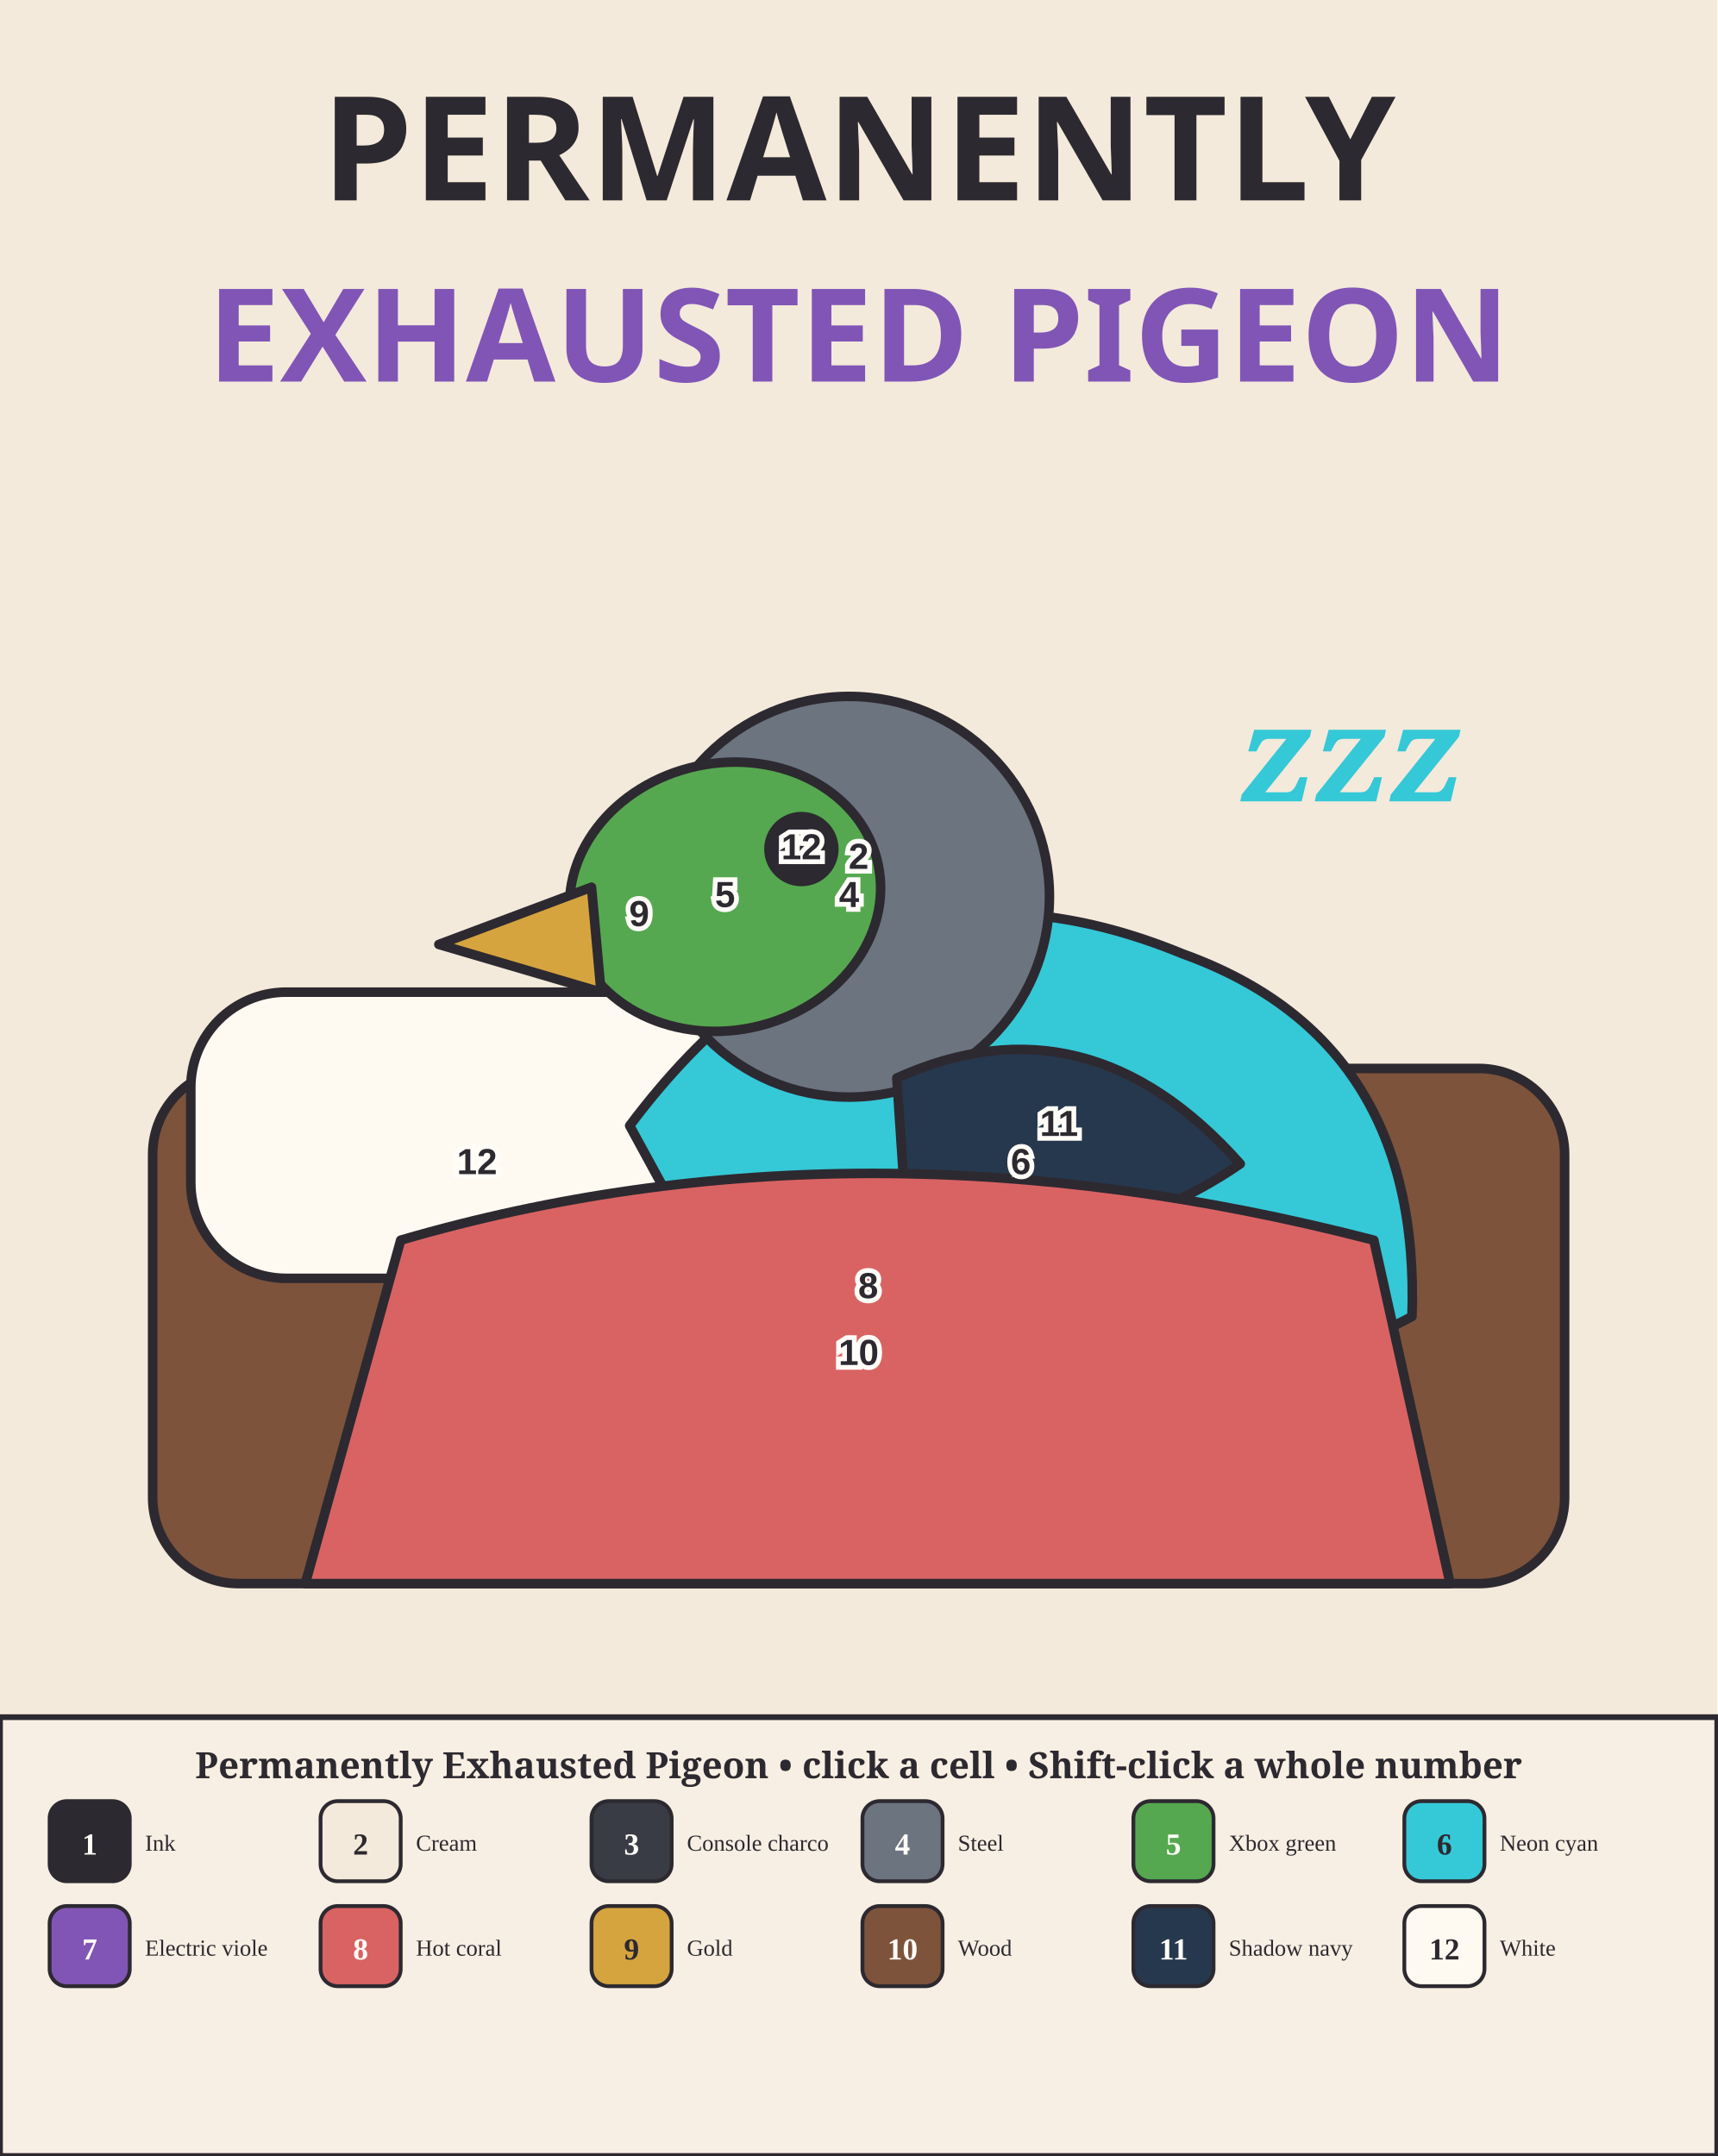
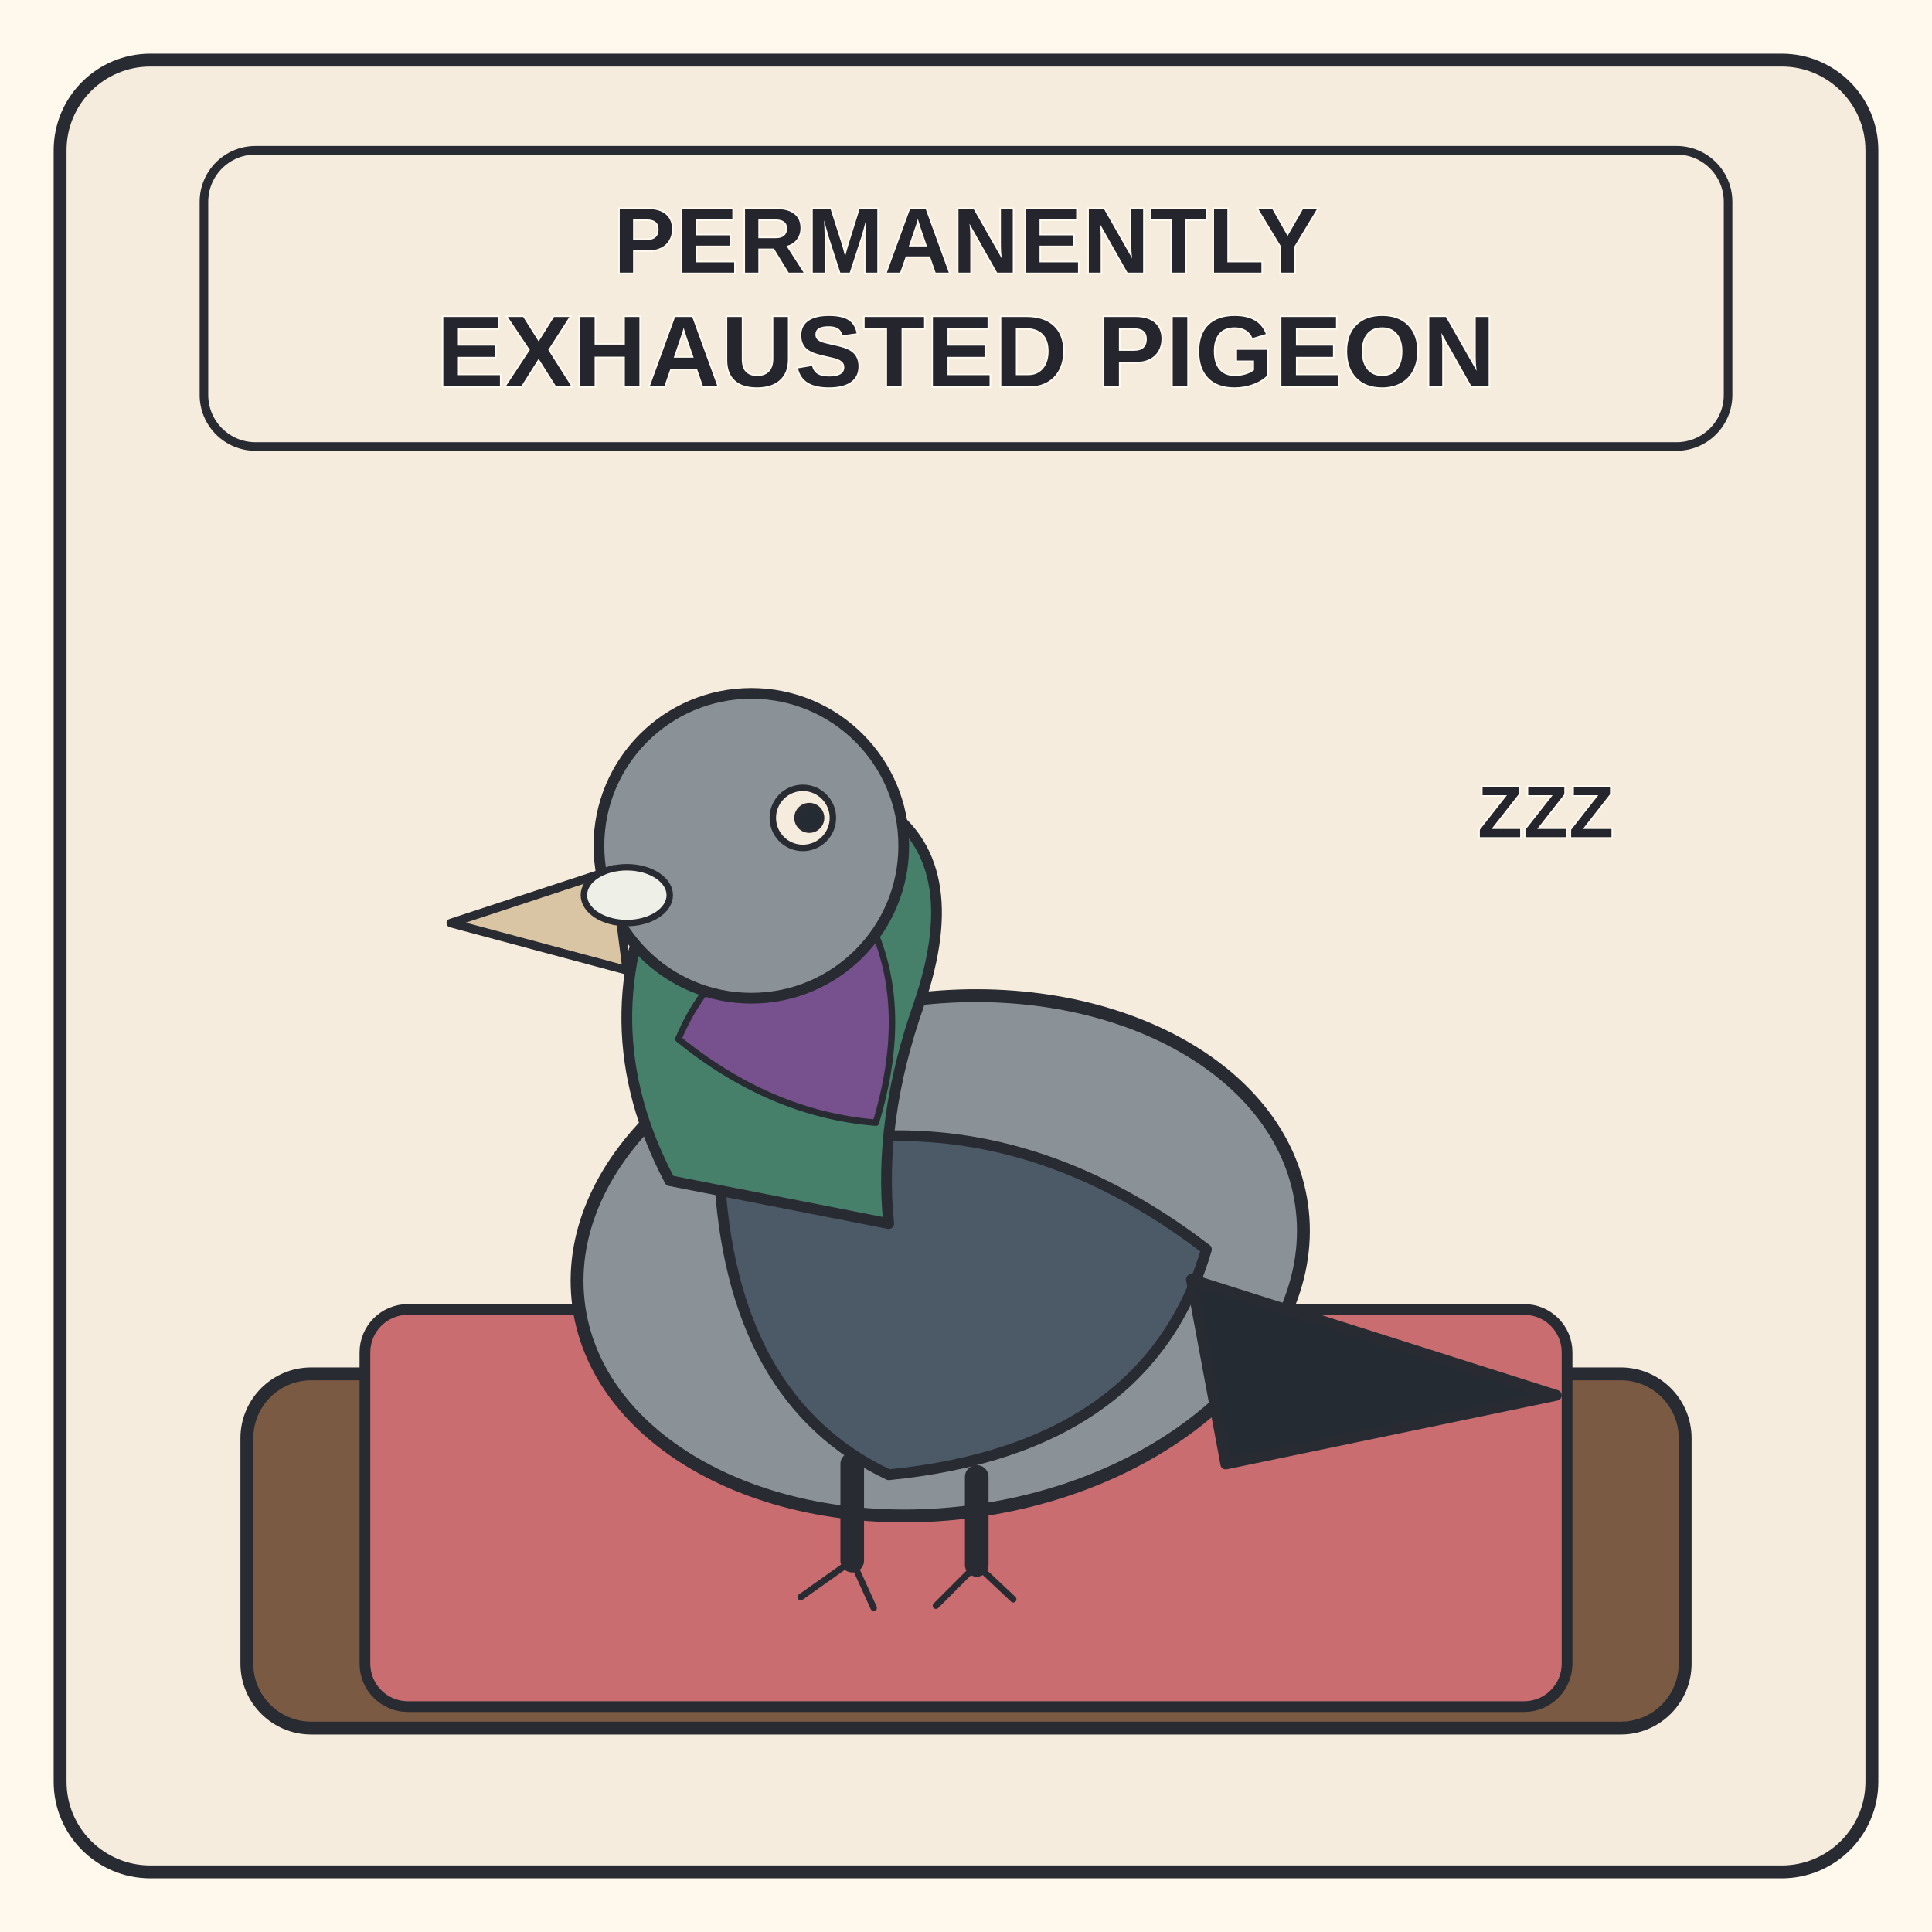
- <svg xmlns="http://www.w3.org/2000/svg" width="900" height="1130" viewBox="0 0 900 1130" role="img" aria-labelledby="title desc">
+ <svg xmlns="http://www.w3.org/2000/svg" width="900" height="900" viewBox="0 0 900 900" role="img" aria-labelledby="title desc" data-pbn-preview="colored" data-pbn-standard="mandala-v5-reference-based">
  <style>
- .region{cursor:pointer;transition:filter .12s ease,fill .12s ease;vector-effect:non-scaling-stroke}.region:hover,.region:focus{filter:brightness(.92);stroke-width:8;outline:none}.number{font-family:Arial,sans-serif;font-size:19px;font-weight:900;fill:#2d2930;stroke:#fffdf8;stroke-width:5;paint-order:stroke fill;pointer-events:none}.swatch{cursor:pointer}.swatch:hover{filter:brightness(.92)}
- </style>
-   <rect width="900" height="900" fill="#fffdf8" />
-   <g id="artwork">
-     <rect x="0" y="0" width="900" height="900" stroke-width="0" fill="#f3eadb" stroke="#2d2930" stroke-linejoin="round" stroke-linecap="round" class="region" data-color="2" data-suggested="#f3eadb" tabindex="0" role="button" aria-label="Paint region 1, color 2" id="region-001" />
-     <rect x="80" y="560" width="740" height="270" rx="45" fill="#7d533b" stroke="#2d2930" stroke-width="5" stroke-linejoin="round" stroke-linecap="round" class="region" data-color="10" data-suggested="#7d533b" tabindex="0" role="button" aria-label="Paint region 2, color 10" id="region-002" />
-     <rect x="100" y="520" width="300" height="150" rx="50" fill="#fffaf1" stroke="#2d2930" stroke-width="5" stroke-linejoin="round" stroke-linecap="round" class="region" data-color="12" data-suggested="#fffaf1" tabindex="0" role="button" aria-label="Paint region 3, color 12" id="region-003" />
-     <path d="M330 590 Q450 430 620 500 Q745 545 740 690 Q610 760 390 700 Z" fill="#35c8d7" stroke="#2d2930" stroke-width="5" stroke-linejoin="round" stroke-linecap="round" class="region" data-color="6" data-suggested="#35c8d7" tabindex="0" role="button" aria-label="Paint region 4, color 6" id="region-004" />
-     <circle cx="445" cy="470" r="105" fill="#6c7480" stroke="#2d2930" stroke-width="5" stroke-linejoin="round" stroke-linecap="round" class="region" data-color="4" data-suggested="#6c7480" tabindex="0" role="button" aria-label="Paint region 5, color 4" id="region-005" />
-     <ellipse cx="380" cy="470" rx="82" ry="70" transform="rotate(-12 380 470)" fill="#55a84f" stroke="#2d2930" stroke-width="5" stroke-linejoin="round" stroke-linecap="round" class="region" data-color="5" data-suggested="#55a84f" tabindex="0" role="button" aria-label="Paint region 6, color 5" id="region-006" />
-     <path d="M310 465 L230 495 L315 520 Z" fill="#d6a43e" stroke="#2d2930" stroke-width="5" stroke-linejoin="round" stroke-linecap="round" class="region" data-color="9" data-suggested="#d6a43e" tabindex="0" role="button" aria-label="Paint region 7, color 9" id="region-007" />
-     <circle cx="420" cy="445" r="17" fill="#2d2930" stroke="#2d2930" stroke-width="5" stroke-linejoin="round" stroke-linecap="round" class="region" data-color="1" data-suggested="#2d2930" tabindex="0" role="button" aria-label="Paint region 8, color 1" id="region-008" />
-     <circle cx="420" cy="445" r="7" fill="#fffaf1" stroke="#2d2930" stroke-width="5" stroke-linejoin="round" stroke-linecap="round" class="region" data-color="12" data-suggested="#fffaf1" tabindex="0" role="button" aria-label="Paint region 9, color 12" id="region-009" />
-     <path d="M470 565 Q570 520 650 610 Q570 665 475 640 Z" fill="#26384d" stroke="#2d2930" stroke-width="5" stroke-linejoin="round" stroke-linecap="round" class="region" data-color="11" data-suggested="#26384d" tabindex="0" role="button" aria-label="Paint region 10, color 11" id="region-010" />
-     <path d="M210 650 Q450 580 720 650 L760 830 L160 830 Z" fill="#d96363" stroke="#2d2930" stroke-width="5" stroke-linejoin="round" stroke-linecap="round" class="region" data-color="8" data-suggested="#d96363" tabindex="0" role="button" aria-label="Paint region 11, color 8" id="region-011" />
-     <text x="450" y="105" text-anchor="middle" font-size="76" font-weight="900" font-family="Arial Black,Impact,sans-serif" fill="#2d2930">PERMANENTLY</text>
-     <text x="450" y="200" text-anchor="middle" font-size="68" font-weight="900" font-family="Arial Black,Impact,sans-serif" fill="#8155b6">EXHAUSTED PIGEON</text>
-     <text x="650" y="420" font-size="70" font-weight="900" font-family="Georgia,serif" font-style="italic" fill="#35c8d7">zzz</text>
+ :root{--line:#292b32;--paper:#fff9ed}.region{cursor:pointer;transition:filter .12s ease,fill .12s ease,stroke .12s ease;vector-effect:non-scaling-stroke;stroke-linejoin:round;stroke-linecap:round}.region:hover,.region:focus{filter:brightness(.92);outline:none}.pbn-number{font-family:Arial,Helvetica,sans-serif;font-weight:900;fill:#292b32;stroke:#fffdf8;stroke-width:5;paint-order:stroke fill;pointer-events:none}.legend-label{font-family:Arial,Helvetica,sans-serif;fill:#292b32}.legend-swatch{stroke:#292b32;stroke-width:2}.control{cursor:pointer}.control:hover{filter:brightness(.96)}.fixed-text{font-family:Arial,Helvetica,sans-serif;font-weight:900;fill:#25262d;stroke:#fffaf0;stroke-width:1.5;paint-order:stroke fill;letter-spacing:.5px}.fine{fill:none;stroke:#292b32;stroke-width:5;stroke-linecap:round;stroke-linejoin:round}.thin{fill:none;stroke:#292b32;stroke-width:3;stroke-linecap:round;stroke-linejoin:round}</style>
+   <rect width="900" height="900" fill="#fff9ed" />
+   <g id="art-stage">
+     <g id="artwork">
+       <rect class="region" data-color="1" data-suggested="#f6ecdd" fill="#f6ecdd" x="28" y="28" width="844" height="844" rx="42" stroke="#292b32" stroke-width="6" />
+       <rect class="region" data-color="1" data-suggested="#f6ecdd" fill="#f6ecdd" x="95" y="70" width="710" height="138" rx="24" stroke="#292b32" stroke-width="4" />
+       <text class="fixed-text" x="450" y="127" text-anchor="middle" font-size="43" textLength="560" lengthAdjust="spacingAndGlyphs">PERMANENTLY</text>
+       <text class="fixed-text" x="450" y="180" text-anchor="middle" font-size="47" textLength="650" lengthAdjust="spacingAndGlyphs">EXHAUSTED PIGEON</text>
+       <rect class="region" data-color="3" data-suggested="#7b5a43" fill="#7b5a43" x="115" y="640" width="670" height="165" rx="30" stroke="#292b32" stroke-width="6" />
+       <rect class="region" data-color="2" data-suggested="#c96d70" fill="#c96d70" x="170" y="610" width="560" height="185" rx="20" stroke="#292b32" stroke-width="5" />
+       <ellipse class="region" data-color="4" data-suggested="#8a9297" fill="#8a9297" cx="438" cy="585" rx="170" ry="120" transform="rotate(-8 438 585)" stroke="#292b32" stroke-width="6" />
+       <path class="region" data-color="5" data-suggested="#4c5967" fill="#4c5967" d="M335 545 Q455 500 562 582 Q535 675 414 687 Q340 652 335 545 Z" stroke="#292b32" stroke-width="5" />
+       <path class="region" data-color="6" data-suggested="#467f6a" fill="#467f6a" d="M312 550 Q273 476 310 402 Q344 347 410 375 Q451 401 428 468 Q409 522 414 570 Z" stroke="#292b32" stroke-width="5" />
+       <path class="region" data-color="7" data-suggested="#76518d" fill="#76518d" d="M316 484 Q340 427 406 431 Q424 470 408 523 Q359 519 316 484 Z" stroke="#292b32" stroke-width="3" />
+       <circle class="region" data-color="4" data-suggested="#8a9297" fill="#8a9297" cx="350" cy="394" r="71" stroke="#292b32" stroke-width="5" />
+       <path class="region" data-color="9" data-suggested="#d9c5a4" fill="#d9c5a4" d="M286 405 L210 430 L292 452 Z" stroke="#292b32" stroke-width="4" />
+       <ellipse class="region" data-color="10" data-suggested="#eef0e8" fill="#eef0e8" cx="292" cy="417" rx="20" ry="13" stroke="#292b32" stroke-width="3" />
+       <circle class="region" data-color="1" data-suggested="#f6ecdd" fill="#f6ecdd" cx="374" cy="381" r="14" stroke="#292b32" stroke-width="3" />
+       <circle class="region" data-color="8" data-suggested="#242b33" fill="#242b33" cx="377" cy="381" r="6" stroke="#292b32" stroke-width="2" />
+       <path class="region" data-color="8" data-suggested="#242b33" fill="#242b33" d="M555 596 L725 650 L571 682 Z" stroke="#292b32" stroke-width="5" />
+       <path class="region" data-color="11" data-suggested="#d98a82" d="M397 682 V727 M455 688 V729" fill="none" stroke="#292b32" stroke-width="11" data-paint-mode="stroke" />
+       <path class="thin" d="M397 727 L373 744 M397 727 L407 749 M455 729 L436 748 M455 729 L472 745" />
+       <text class="fixed-text" x="720" y="390" text-anchor="middle" font-size="34" textLength="90" lengthAdjust="spacingAndGlyphs">ZZZ</text>
+     </g>
+     <g id="number-labels" pointer-events="none" />
  </g>
-   <g id="number-labels" pointer-events="none">
-     <text class="number" x="450" y="450" text-anchor="middle" dominant-baseline="middle">2</text>
-     <text class="number" x="450" y="710" text-anchor="middle" dominant-baseline="middle">10</text>
-     <text class="number" x="250" y="610" text-anchor="middle" dominant-baseline="middle">12</text>
-     <text class="number" x="535" y="610" text-anchor="middle" dominant-baseline="middle">6</text>
-     <text class="number" x="445" y="470" text-anchor="middle" dominant-baseline="middle">4</text>
-     <text class="number" x="380" y="470" text-anchor="middle" dominant-baseline="middle">5</text>
-     <text class="number" x="335" y="480" text-anchor="middle" dominant-baseline="middle">9</text>
-     <text class="number" x="420" y="445" text-anchor="middle" dominant-baseline="middle">1</text>
-     <text class="number" x="420" y="445" text-anchor="middle" dominant-baseline="middle">12</text>
-     <text class="number" x="555" y="590" text-anchor="middle" dominant-baseline="middle">11</text>
-     <text class="number" x="455" y="675" text-anchor="middle" dominant-baseline="middle">8</text>
-   </g>
-   <rect y="900" width="900" height="230" fill="#f7efe3" stroke="#2d2930" stroke-width="3" />
-   <text x="450.0" y="932" text-anchor="middle" font-family="Georgia,serif" font-size="19" font-weight="700" fill="#2d2930">Permanently Exhausted Pigeon • click a cell • Shift-click a whole number</text>
-   <g id="palette">
-     <g class="swatch" data-palette-number="1" transform="translate(26,944)" tabindex="0" role="button" aria-label="Paint every color 1 region">
-       <rect width="42" height="42" rx="9" fill="#2d2930" stroke="#2d2930" stroke-width="2" />
-       <text x="21" y="28" text-anchor="middle" font-size="16" font-weight="900" fill="#fffdf8">1</text>
-       <text x="50" y="26" font-size="12" fill="#2d2930">Ink</text>
-     </g>
-     <g class="swatch" data-palette-number="2" transform="translate(168,944)" tabindex="0" role="button" aria-label="Paint every color 2 region">
-       <rect width="42" height="42" rx="9" fill="#f3eadb" stroke="#2d2930" stroke-width="2" />
-       <text x="21" y="28" text-anchor="middle" font-size="16" font-weight="900" fill="#2d2930">2</text>
-       <text x="50" y="26" font-size="12" fill="#2d2930">Cream</text>
-     </g>
-     <g class="swatch" data-palette-number="3" transform="translate(310,944)" tabindex="0" role="button" aria-label="Paint every color 3 region">
-       <rect width="42" height="42" rx="9" fill="#393c45" stroke="#2d2930" stroke-width="2" />
-       <text x="21" y="28" text-anchor="middle" font-size="16" font-weight="900" fill="#fffdf8">3</text>
-       <text x="50" y="26" font-size="12" fill="#2d2930">Console charco</text>
-     </g>
-     <g class="swatch" data-palette-number="4" transform="translate(452,944)" tabindex="0" role="button" aria-label="Paint every color 4 region">
-       <rect width="42" height="42" rx="9" fill="#6c7480" stroke="#2d2930" stroke-width="2" />
-       <text x="21" y="28" text-anchor="middle" font-size="16" font-weight="900" fill="#fffdf8">4</text>
-       <text x="50" y="26" font-size="12" fill="#2d2930">Steel</text>
-     </g>
-     <g class="swatch" data-palette-number="5" transform="translate(594,944)" tabindex="0" role="button" aria-label="Paint every color 5 region">
-       <rect width="42" height="42" rx="9" fill="#55a84f" stroke="#2d2930" stroke-width="2" />
-       <text x="21" y="28" text-anchor="middle" font-size="16" font-weight="900" fill="#fffdf8">5</text>
-       <text x="50" y="26" font-size="12" fill="#2d2930">Xbox green</text>
-     </g>
-     <g class="swatch" data-palette-number="6" transform="translate(736,944)" tabindex="0" role="button" aria-label="Paint every color 6 region">
-       <rect width="42" height="42" rx="9" fill="#35c8d7" stroke="#2d2930" stroke-width="2" />
-       <text x="21" y="28" text-anchor="middle" font-size="16" font-weight="900" fill="#2d2930">6</text>
-       <text x="50" y="26" font-size="12" fill="#2d2930">Neon cyan</text>
-     </g>
-     <g class="swatch" data-palette-number="7" transform="translate(26,999)" tabindex="0" role="button" aria-label="Paint every color 7 region">
-       <rect width="42" height="42" rx="9" fill="#8155b6" stroke="#2d2930" stroke-width="2" />
-       <text x="21" y="28" text-anchor="middle" font-size="16" font-weight="900" fill="#fffdf8">7</text>
-       <text x="50" y="26" font-size="12" fill="#2d2930">Electric viole</text>
-     </g>
-     <g class="swatch" data-palette-number="8" transform="translate(168,999)" tabindex="0" role="button" aria-label="Paint every color 8 region">
-       <rect width="42" height="42" rx="9" fill="#d96363" stroke="#2d2930" stroke-width="2" />
-       <text x="21" y="28" text-anchor="middle" font-size="16" font-weight="900" fill="#fffdf8">8</text>
-       <text x="50" y="26" font-size="12" fill="#2d2930">Hot coral</text>
-     </g>
-     <g class="swatch" data-palette-number="9" transform="translate(310,999)" tabindex="0" role="button" aria-label="Paint every color 9 region">
-       <rect width="42" height="42" rx="9" fill="#d6a43e" stroke="#2d2930" stroke-width="2" />
-       <text x="21" y="28" text-anchor="middle" font-size="16" font-weight="900" fill="#2d2930">9</text>
-       <text x="50" y="26" font-size="12" fill="#2d2930">Gold</text>
-     </g>
-     <g class="swatch" data-palette-number="10" transform="translate(452,999)" tabindex="0" role="button" aria-label="Paint every color 10 region">
-       <rect width="42" height="42" rx="9" fill="#7d533b" stroke="#2d2930" stroke-width="2" />
-       <text x="21" y="28" text-anchor="middle" font-size="16" font-weight="900" fill="#fffdf8">10</text>
-       <text x="50" y="26" font-size="12" fill="#2d2930">Wood</text>
-     </g>
-     <g class="swatch" data-palette-number="11" transform="translate(594,999)" tabindex="0" role="button" aria-label="Paint every color 11 region">
-       <rect width="42" height="42" rx="9" fill="#26384d" stroke="#2d2930" stroke-width="2" />
-       <text x="21" y="28" text-anchor="middle" font-size="16" font-weight="900" fill="#fffdf8">11</text>
-       <text x="50" y="26" font-size="12" fill="#2d2930">Shadow navy</text>
-     </g>
-     <g class="swatch" data-palette-number="12" transform="translate(736,999)" tabindex="0" role="button" aria-label="Paint every color 12 region">
-       <rect width="42" height="42" rx="9" fill="#fffaf1" stroke="#2d2930" stroke-width="2" />
-       <text x="21" y="28" text-anchor="middle" font-size="16" font-weight="900" fill="#2d2930">12</text>
-       <text x="50" y="26" font-size="12" fill="#2d2930">White</text>
-     </g>
+   <g id="legend" display="none">
+     <rect id="legend-bg" x="15" y="900" width="870" height="220" rx="16" fill="#fffdf8" stroke="#6f5a43" stroke-width="3" />
+     <text x="34" y="927" font-family="Georgia,serif" font-size="17" font-weight="700" fill="#3d342c">Suggested colors — click one region; Shift-click paints every matching number</text>
  </g>
</svg>
